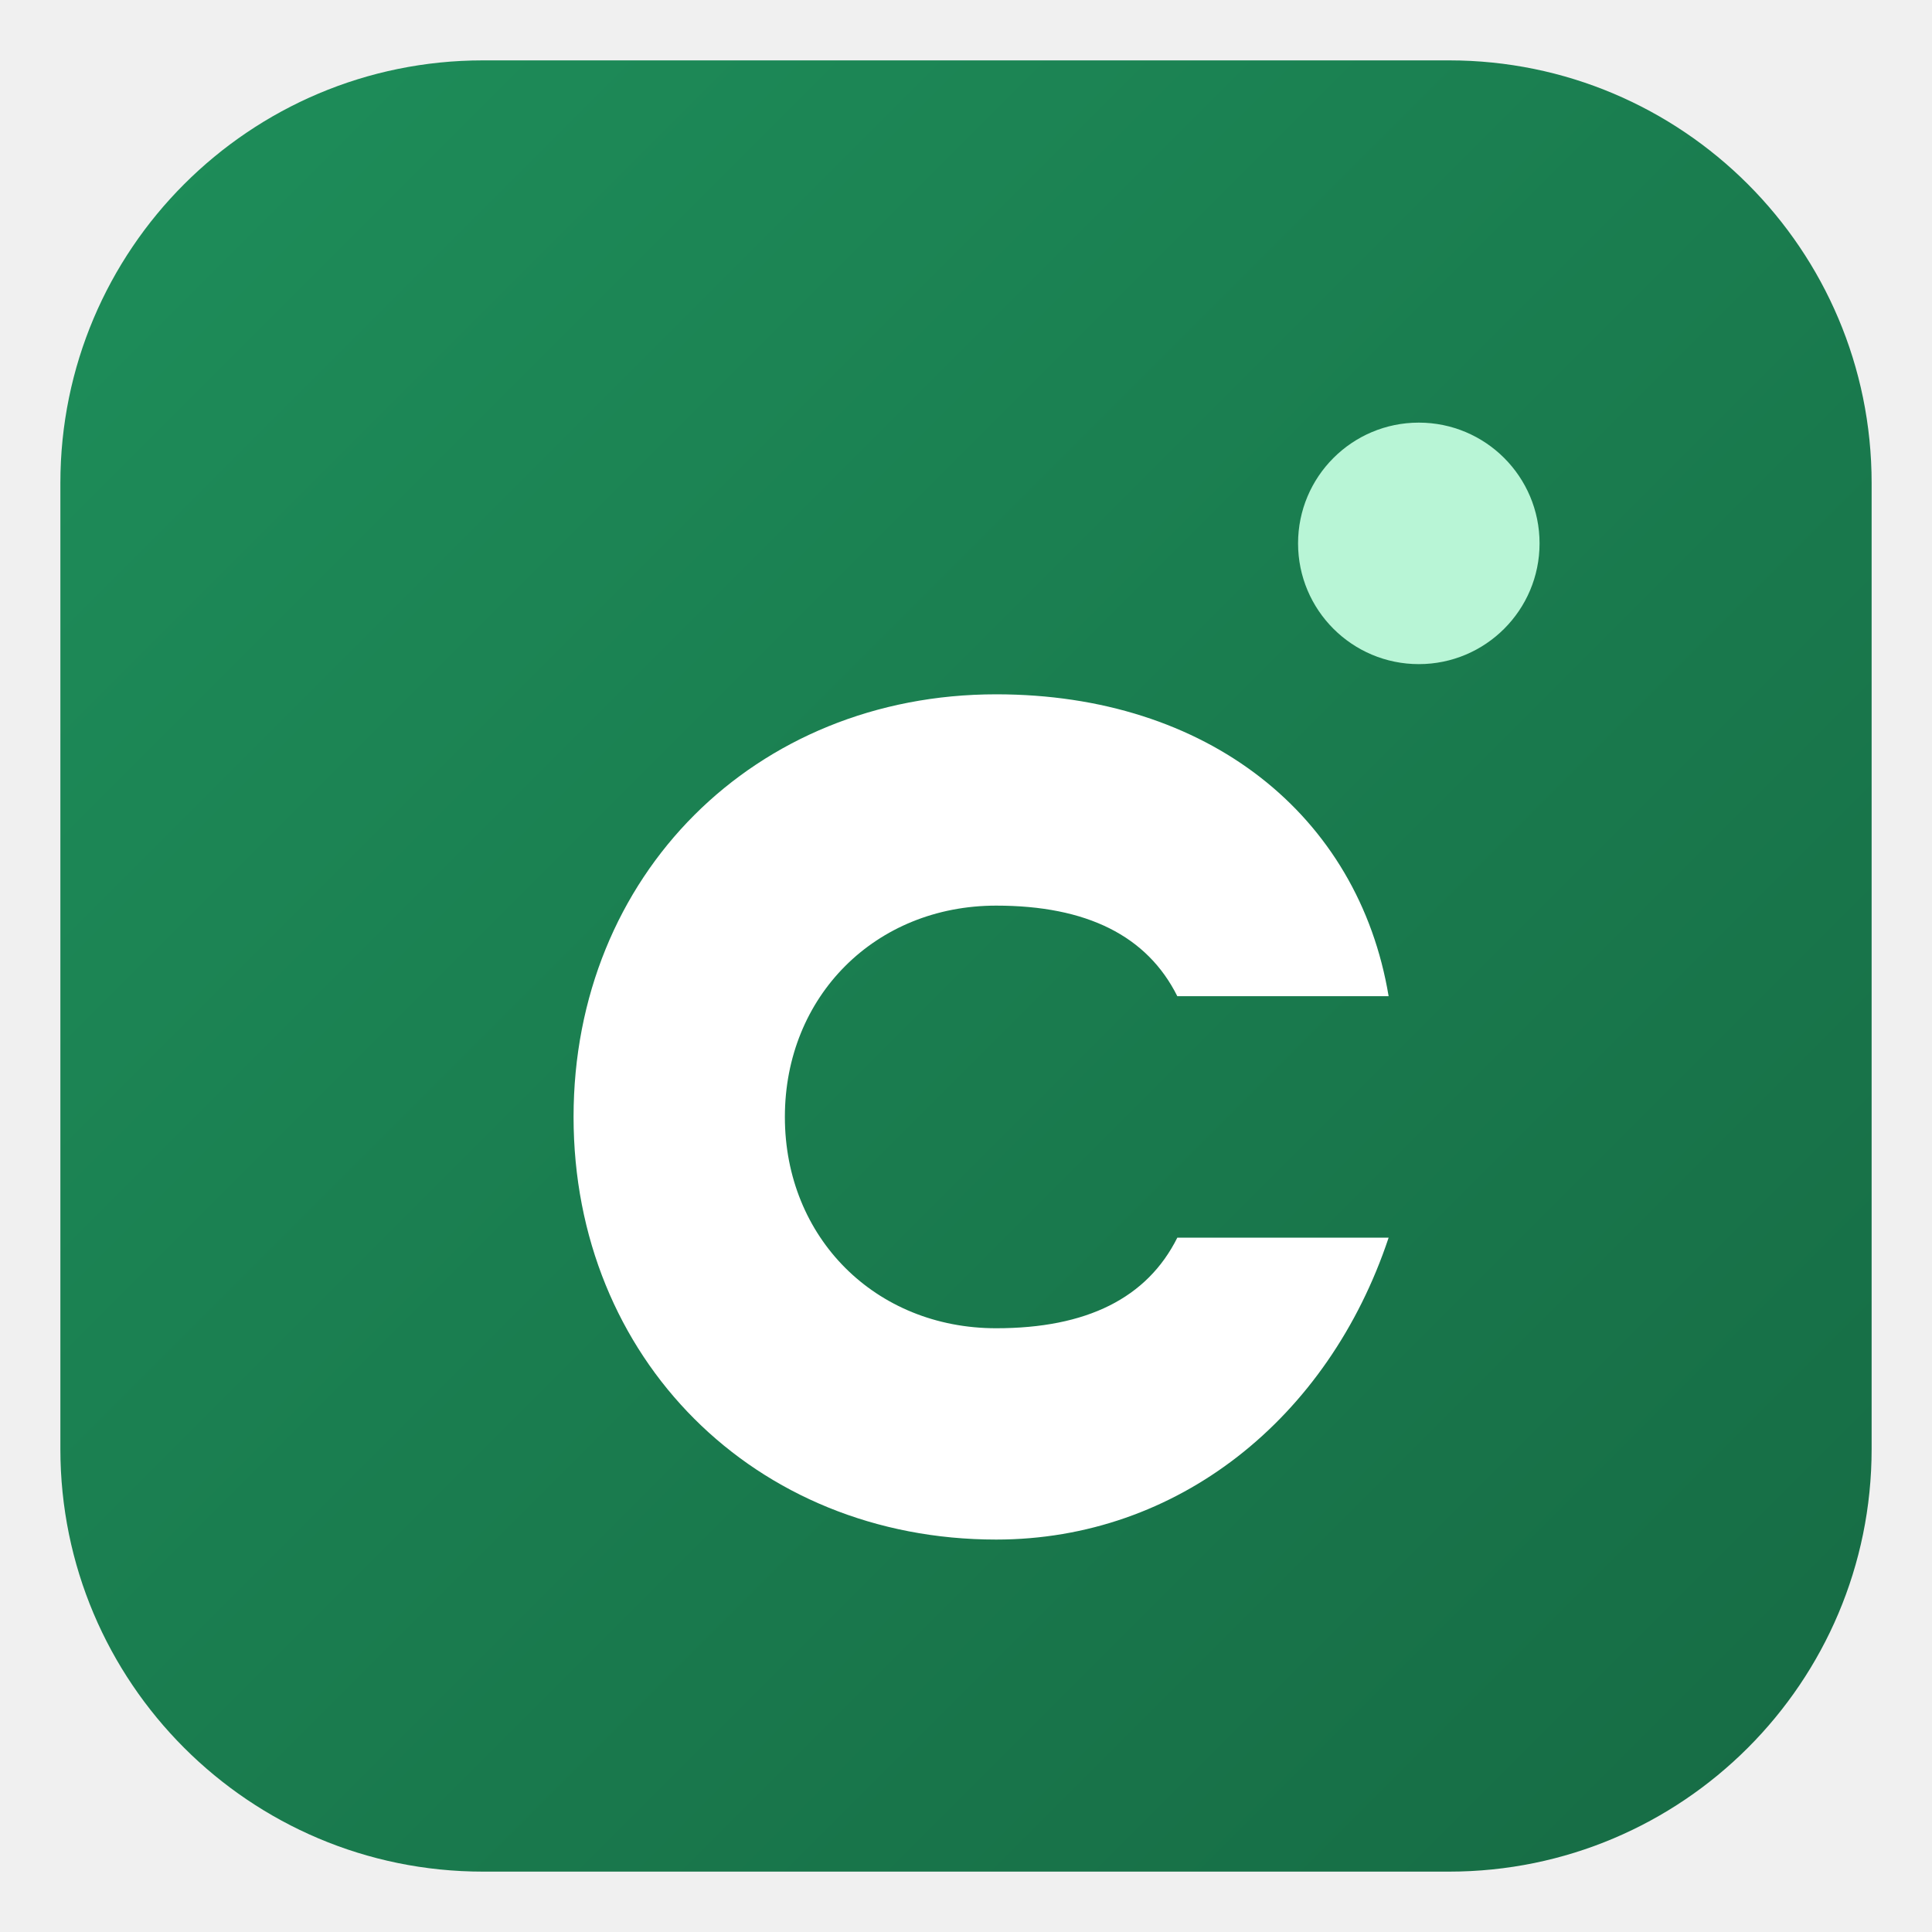
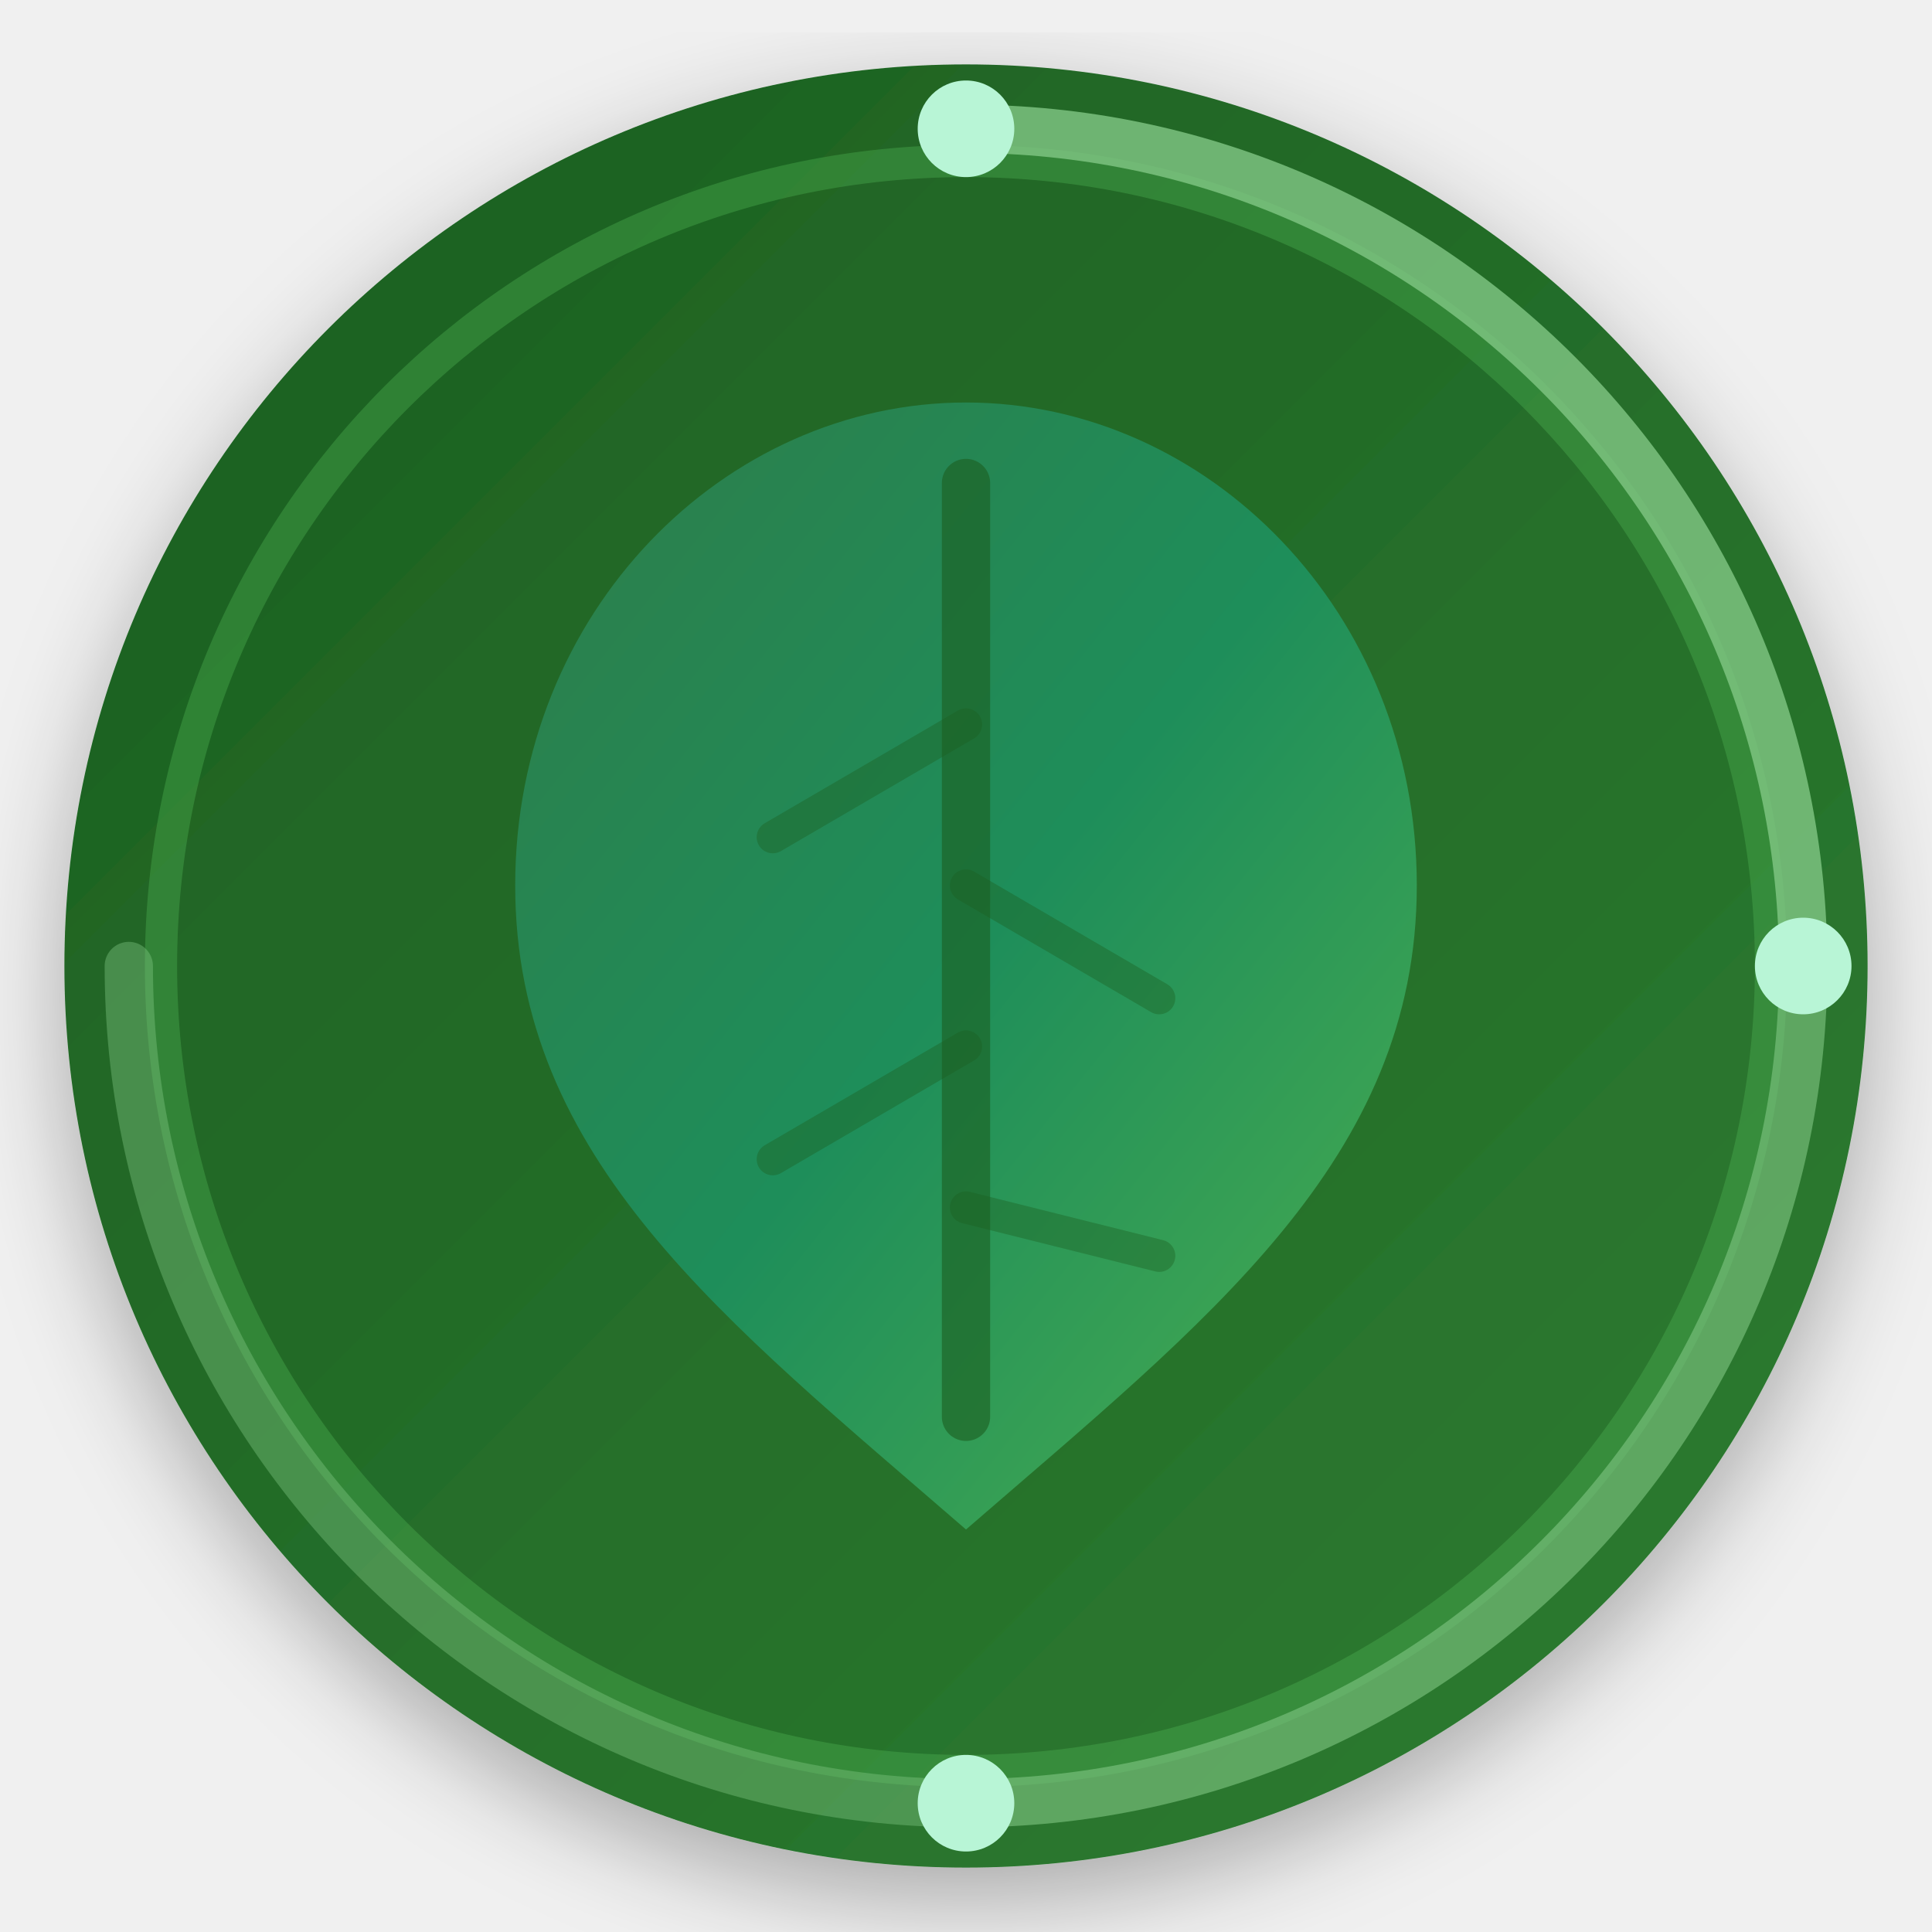
- <svg xmlns="http://www.w3.org/2000/svg" viewBox="0 0 64 64" role="img" aria-label="EcoPass logo">
+ <svg xmlns="http://www.w3.org/2000/svg" viewBox="0 0 120 120" role="img" aria-label="EcoPass logo">
  <defs>
-     <linearGradient id="g1" x1="0" x2="1" y1="0" y2="1">
-       <stop offset="0%" stop-color="#1E8E5A" />
-       <stop offset="100%" stop-color="#166B44" />
+     <linearGradient id="leafGrad" x1="0%" y1="0%" x2="100%" y2="100%">
+       <stop offset="0%" stop-color="#2E7D4A" />
+       <stop offset="50%" stop-color="#1E8E5A" />
+       <stop offset="100%" stop-color="#4CAF50" />
    </linearGradient>
+     <linearGradient id="circleGrad" x1="0%" y1="0%" x2="100%" y2="100%">
+       <stop offset="0%" stop-color="#1B5E20" />
+       <stop offset="100%" stop-color="#2E7D32" />
+     </linearGradient>
+     <filter id="shadow" x="-20%" y="-20%" width="140%" height="140%">
+       <feDropShadow dx="0" dy="2" stdDeviation="3" flood-opacity="0.3" />
+     </filter>
  </defs>
-   <rect x="2" y="2" width="60" height="60" rx="14" fill="url(#g1)" />
-   <path d="M19 37c0-8 6-14 14-14 7 0 12 4 13 10h-7c-1-2-3-3-6-3-4 0-7 3-7 7s3 7 7 7c3 0 5-1 6-3h7c-2 6-7 10-13 10-8 0-14-6-14-14z" fill="#fff" />
-   <circle cx="47" cy="18" r="4" fill="#B8F5D6" />
+   <circle cx="60" cy="60" r="56" fill="url(#circleGrad)" filter="url(#shadow)" />
+   <circle cx="60" cy="60" r="50" fill="none" stroke="#4CAF50" stroke-width="2" opacity="0.4" />
+   <path d="M60 25             C75 25, 88 38, 88 55            C88 72, 75 82, 60 95            C45 82, 32 72, 32 55            C32 38, 45 25, 60 25Z" fill="url(#leafGrad)" />
+   <path d="M60 30 L60 88" stroke="#1B5E20" stroke-width="3" stroke-linecap="round" opacity="0.6" />
+   <path d="M60 45 L48 52" stroke="#1B5E20" stroke-width="2" stroke-linecap="round" opacity="0.4" />
+   <path d="M60 55 L72 62" stroke="#1B5E20" stroke-width="2" stroke-linecap="round" opacity="0.4" />
+   <path d="M60 65 L48 72" stroke="#1B5E20" stroke-width="2" stroke-linecap="round" opacity="0.4" />
+   <path d="M60 75 L72 78" stroke="#1B5E20" stroke-width="2" stroke-linecap="round" opacity="0.4" />
+   <path d="M60 8 A52 52 0 0 1 112 60" fill="none" stroke="#81C784" stroke-width="3" stroke-linecap="round" opacity="0.8" />
+   <path d="M112 60 A52 52 0 0 1 60 112" fill="none" stroke="#81C784" stroke-width="3" stroke-linecap="round" opacity="0.6" />
+   <path d="M60 112 A52 52 0 0 1 8 60" fill="none" stroke="#81C784" stroke-width="3" stroke-linecap="round" opacity="0.4" />
+   <circle cx="60" cy="8" r="3" fill="#B8F5D6" />
+   <circle cx="112" cy="60" r="3" fill="#B8F5D6" />
+   <circle cx="60" cy="112" r="3" fill="#B8F5D6" />
</svg>
